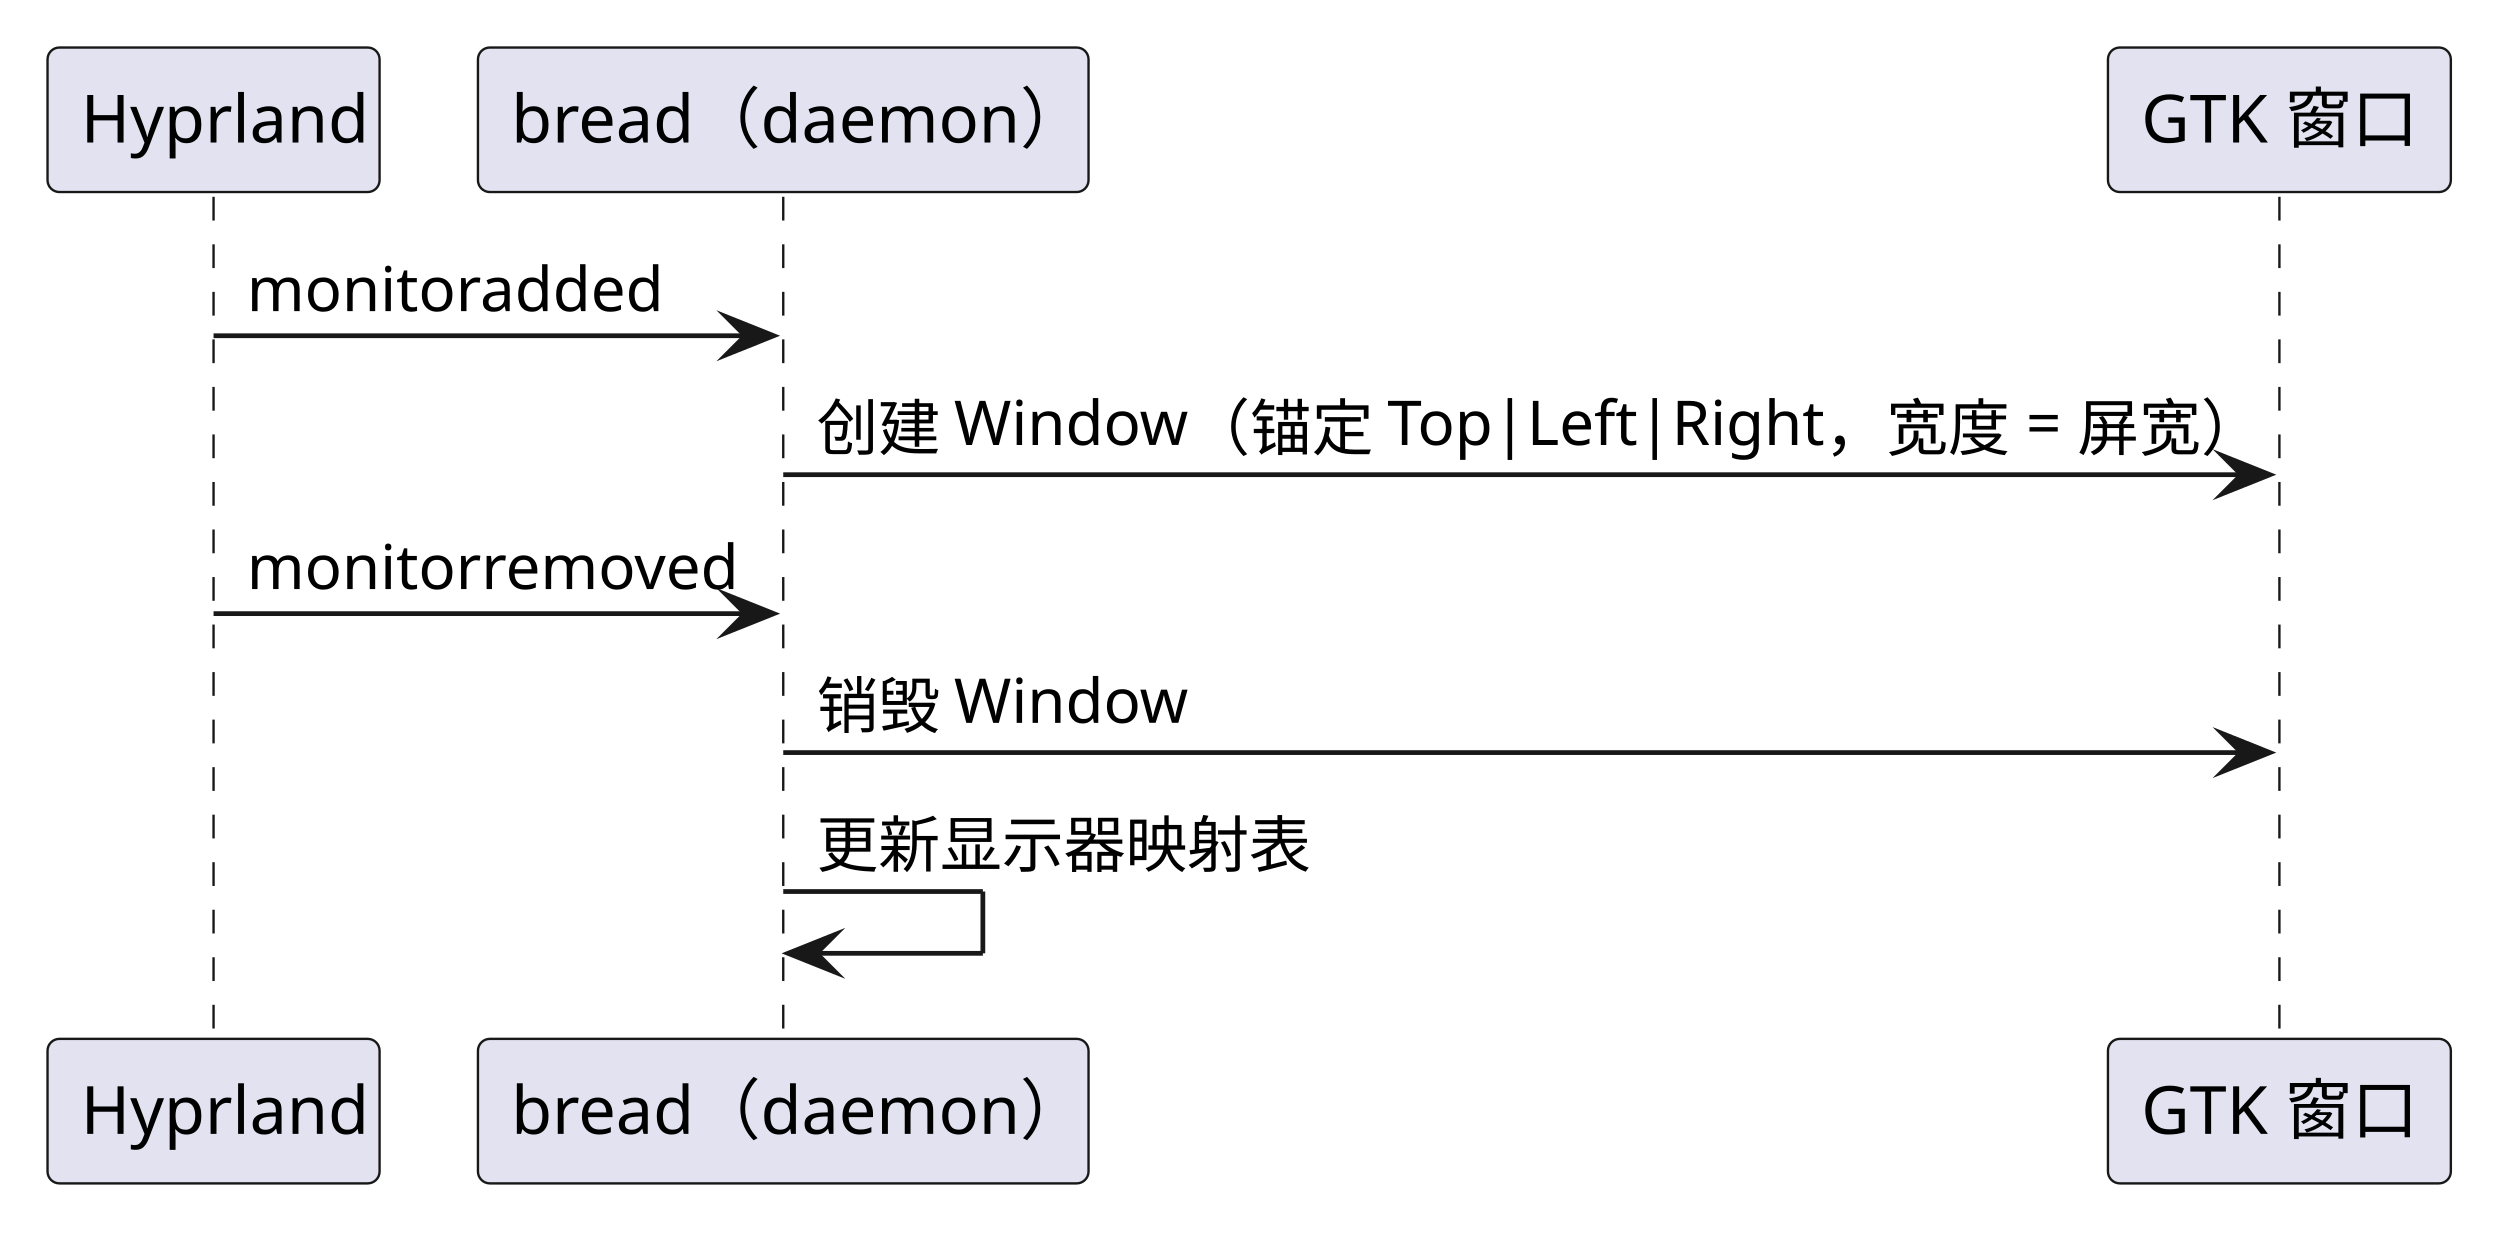
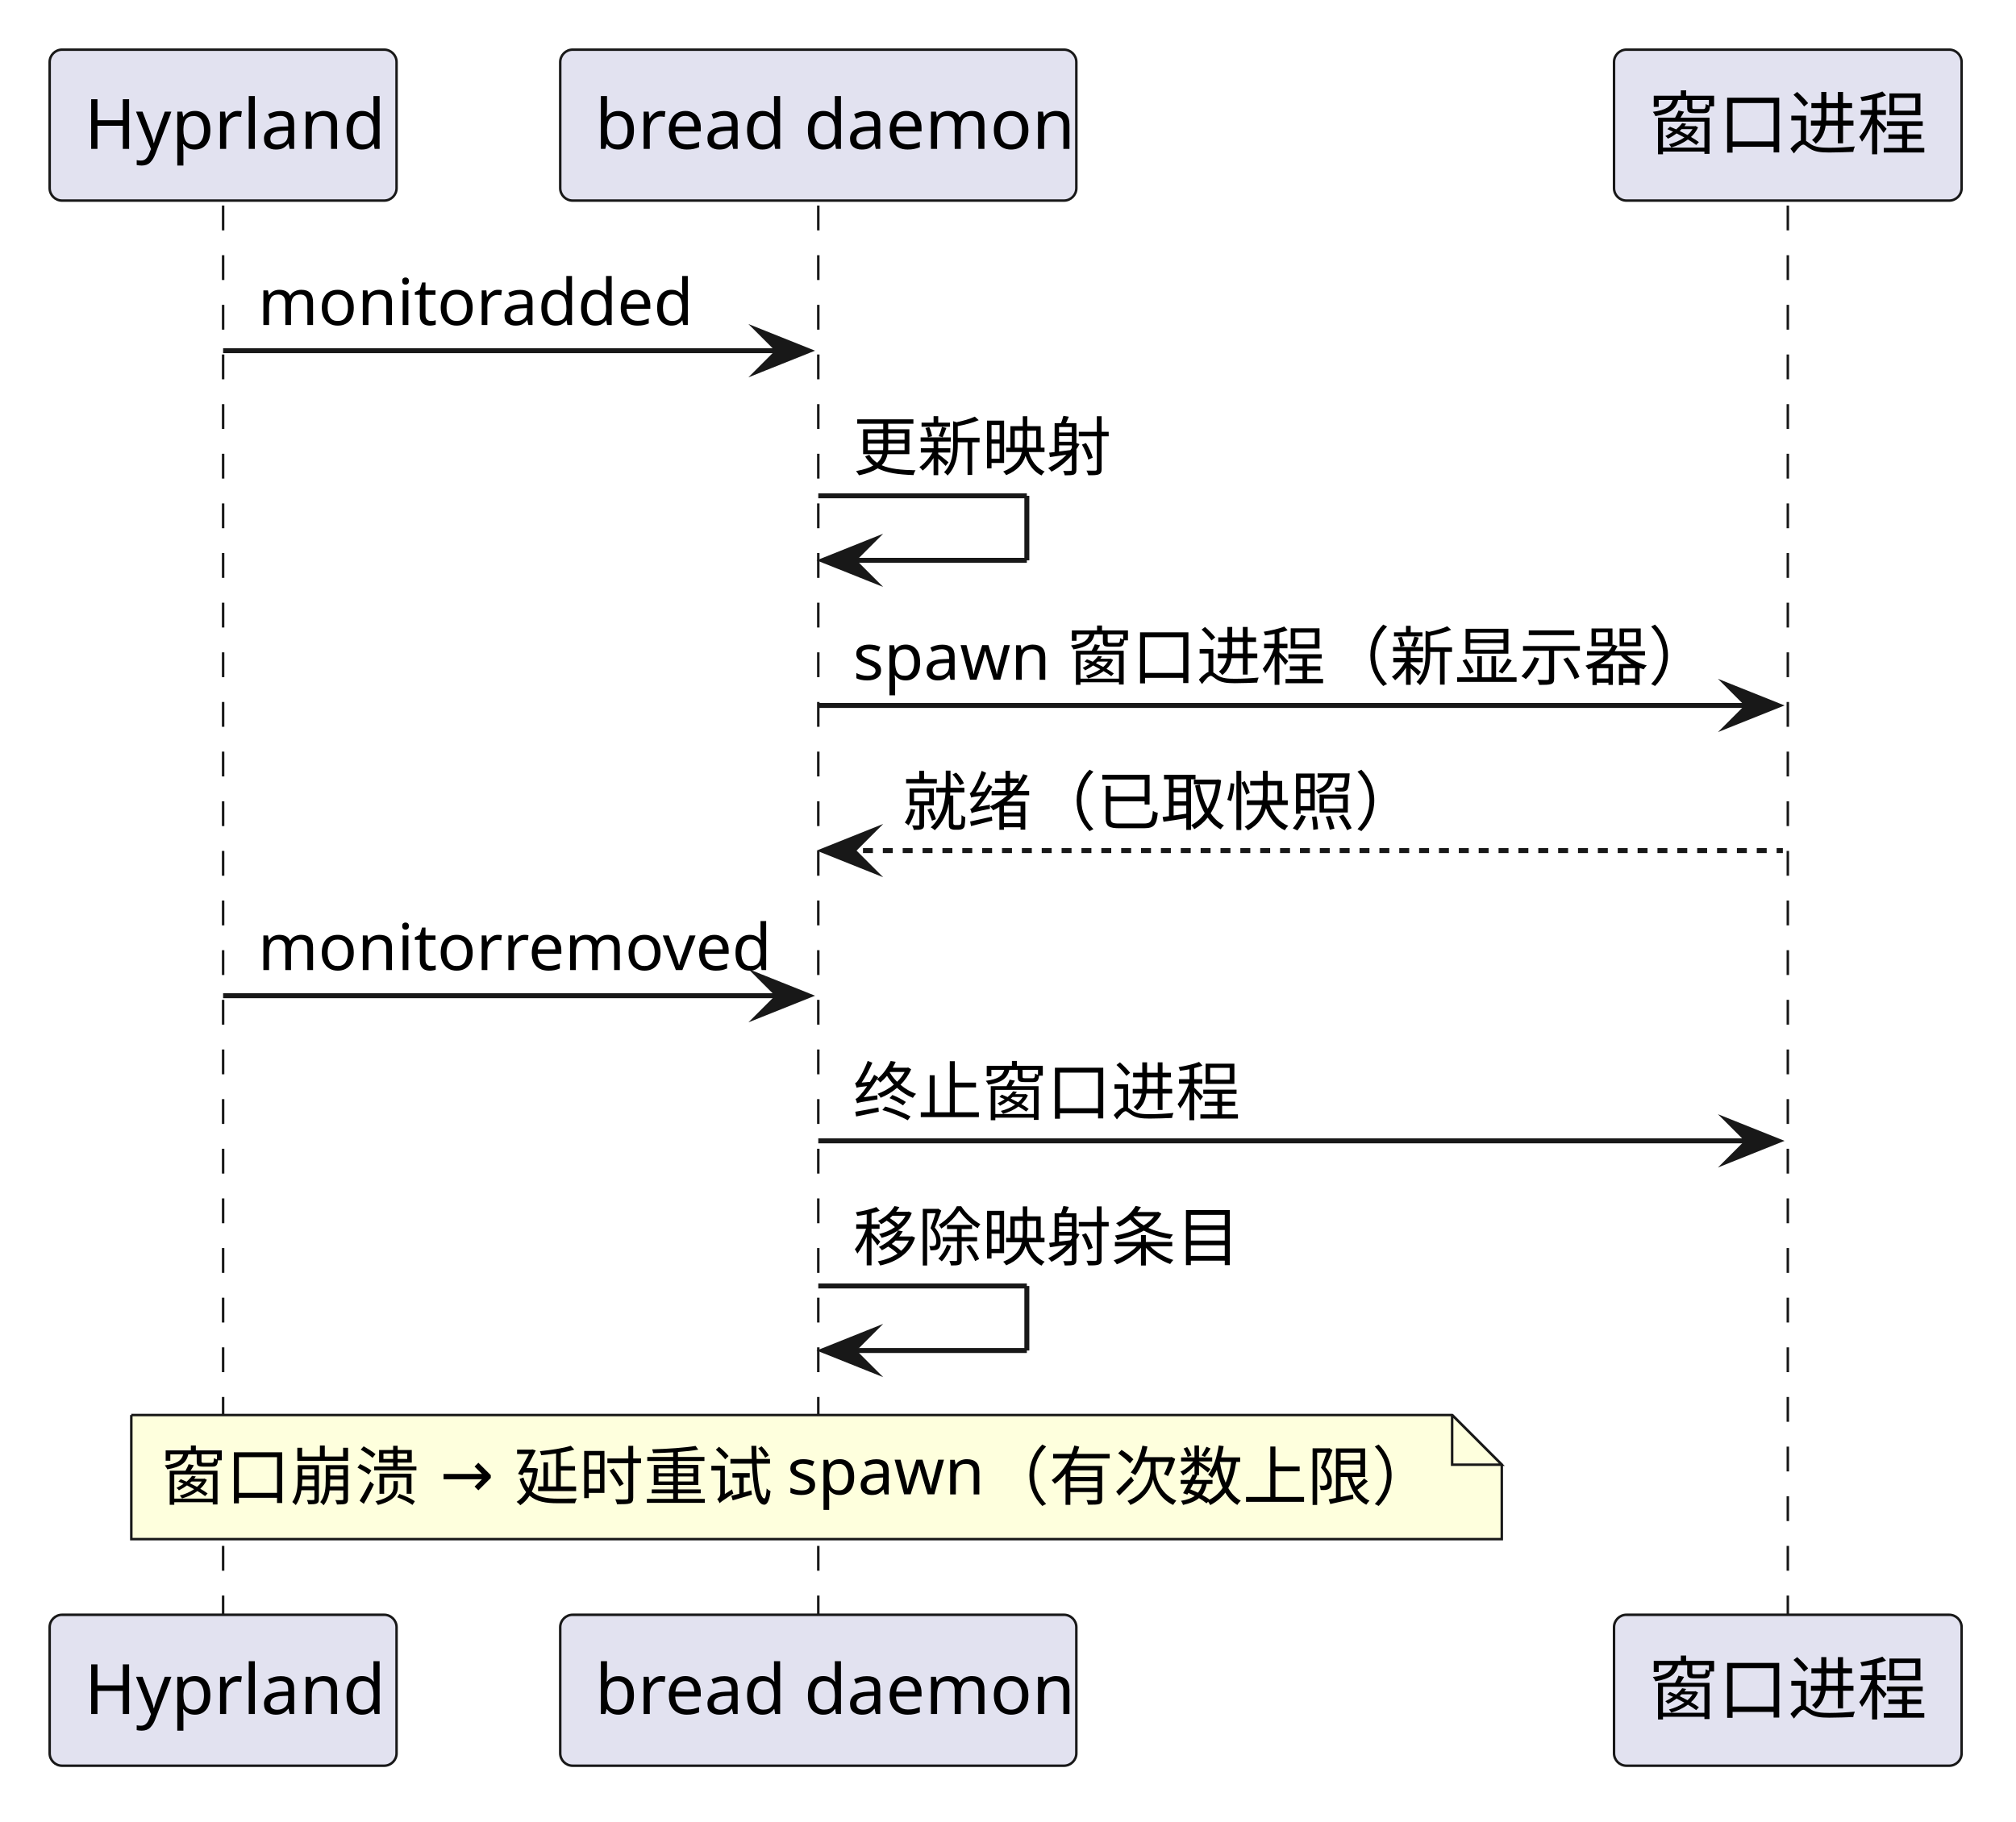
- <svg xmlns="http://www.w3.org/2000/svg" version="1.1" data-diagram-type="SEQUENCE" style="width:526px;height:260px;background:#FFFFFF;" width="526px" height="260px" viewBox="0 0 526 260" zoomAndPan="magnify" preserveAspectRatio="none" contentStyleType="text/css">
+ <svg xmlns="http://www.w3.org/2000/svg" version="1.1" data-diagram-type="SEQUENCE" style="width:406px;height:367px;background:#FFFFFF;" width="406px" height="367px" viewBox="0 0 406 367" zoomAndPan="magnify" preserveAspectRatio="none" contentStyleType="text/css">
  <defs />
  <g font-family="sans-serif" lengthAdjust="spacing">
    <g>
-       <rect x="41.432" y="41.406" width="8" height="177.172" fill="#000" fill-opacity="0" />
-       <line x1="44.932" y1="41.406" x2="44.932" y2="218.578" style="stroke:#181818;stroke-width:0.5;stroke-dasharray:5,5;" />
+       <rect x="41.432" y="41.406" width="8" height="283.875" fill="#000" fill-opacity="0" />
+       <line x1="44.932" y1="41.406" x2="44.932" y2="325.281" style="stroke:#181818;stroke-width:0.5;stroke-dasharray:5,5;" />
    </g>
    <g>
-       <rect x="161.294" y="41.406" width="8" height="177.172" fill="#000" fill-opacity="0" />
-       <line x1="164.794" y1="41.406" x2="164.794" y2="218.578" style="stroke:#181818;stroke-width:0.5;stroke-dasharray:5,5;" />
+       <rect x="161.294" y="41.406" width="8" height="283.875" fill="#000" fill-opacity="0" />
+       <line x1="164.794" y1="41.406" x2="164.794" y2="325.281" style="stroke:#181818;stroke-width:0.5;stroke-dasharray:5,5;" />
    </g>
    <g>
-       <rect x="476.087" y="41.406" width="8" height="177.172" fill="#000" fill-opacity="0" />
-       <line x1="479.587" y1="41.406" x2="479.587" y2="218.578" style="stroke:#181818;stroke-width:0.5;stroke-dasharray:5,5;" />
+       <rect x="356.548" y="41.406" width="8" height="283.875" fill="#000" fill-opacity="0" />
+       <line x1="360.048" y1="41.406" x2="360.048" y2="325.281" style="stroke:#181818;stroke-width:0.5;stroke-dasharray:5,5;" />
    </g>
    <rect x="10" y="10" width="69.863" height="30.406" fill="#E2E2F0" style="stroke:#181818;stroke-width:0.5;" rx="2.5" ry="2.5" />
    <text x="17" y="29.988" fill="#000" font-size="14" textLength="55.863">Hyprland</text>
-     <rect x="100.56" y="10" width="128.468" height="30.406" fill="#E2E2F0" style="stroke:#181818;stroke-width:0.5;" rx="2.5" ry="2.5" />
-     <text x="107.56" y="29.988" fill="#000" font-size="14" textLength="114.468">bread（daemon）</text>
-     <rect x="443.513" y="10" width="72.146" height="30.406" fill="#E2E2F0" style="stroke:#181818;stroke-width:0.5;" rx="2.5" ry="2.5" />
-     <text x="450.513" y="29.988" fill="#000" font-size="14" textLength="58.146">GTK 窗口</text>
-     <rect x="10" y="218.578" width="69.863" height="30.406" fill="#E2E2F0" style="stroke:#181818;stroke-width:0.5;" rx="2.5" ry="2.5" />
-     <text x="17" y="238.566" fill="#000" font-size="14" textLength="55.863">Hyprland</text>
-     <rect x="100.56" y="218.578" width="128.468" height="30.406" fill="#E2E2F0" style="stroke:#181818;stroke-width:0.5;" rx="2.5" ry="2.5" />
-     <text x="107.56" y="238.566" fill="#000" font-size="14" textLength="114.468">bread（daemon）</text>
-     <rect x="443.513" y="218.578" width="72.146" height="30.406" fill="#E2E2F0" style="stroke:#181818;stroke-width:0.5;" rx="2.5" ry="2.5" />
-     <text x="450.513" y="238.566" fill="#000" font-size="14" textLength="58.146">GTK 窗口</text>
+     <rect x="112.824" y="10" width="103.94" height="30.406" fill="#E2E2F0" style="stroke:#181818;stroke-width:0.5;" rx="2.5" ry="2.5" />
+     <text x="119.824" y="29.988" fill="#000" font-size="14" textLength="89.94">bread daemon</text>
+     <rect x="325.048" y="10" width="70" height="30.406" fill="#E2E2F0" style="stroke:#181818;stroke-width:0.5;" rx="2.5" ry="2.5" />
+     <text x="332.048" y="29.988" fill="#000" font-size="14" textLength="56">窗口进程</text>
+     <rect x="10" y="325.281" width="69.863" height="30.406" fill="#E2E2F0" style="stroke:#181818;stroke-width:0.5;" rx="2.5" ry="2.5" />
+     <text x="17" y="345.27" fill="#000" font-size="14" textLength="55.863">Hyprland</text>
+     <rect x="112.824" y="325.281" width="103.94" height="30.406" fill="#E2E2F0" style="stroke:#181818;stroke-width:0.5;" rx="2.5" ry="2.5" />
+     <text x="119.824" y="345.27" fill="#000" font-size="14" textLength="89.94">bread daemon</text>
+     <rect x="325.048" y="325.281" width="70" height="30.406" fill="#E2E2F0" style="stroke:#181818;stroke-width:0.5;" rx="2.5" ry="2.5" />
+     <text x="332.048" y="345.27" fill="#000" font-size="14" textLength="56">窗口进程</text>
    <polygon points="152.794,66.641,162.794,70.641,152.794,74.641,156.794,70.641" fill="#181818" style="stroke:#181818;stroke-width:1;stroke-linejoin:miter;stroke-miterlimit:10;" />
    <line x1="44.932" y1="70.641" x2="158.794" y2="70.641" style="stroke:#181818;stroke-width:1;" />
    <text x="51.932" y="65.467" fill="#000" font-size="13" textLength="81.187">monitoradded</text>
-     <polygon points="467.587,95.875,477.587,99.875,467.587,103.875,471.587,99.875" fill="#181818" style="stroke:#181818;stroke-width:1;stroke-linejoin:miter;stroke-miterlimit:10;" />
-     <line x1="164.794" y1="99.875" x2="473.587" y2="99.875" style="stroke:#181818;stroke-width:1;" />
-     <text x="171.794" y="94.701" fill="#000" font-size="13" textLength="290.793">创建 Window（锚定 Top|Left|Right，宽度 = 屏宽）</text>
-     <polygon points="152.794,125.109,162.794,129.109,152.794,133.109,156.794,129.109" fill="#181818" style="stroke:#181818;stroke-width:1;stroke-linejoin:miter;stroke-miterlimit:10;" />
-     <line x1="44.932" y1="129.109" x2="158.794" y2="129.109" style="stroke:#181818;stroke-width:1;" />
-     <text x="51.932" y="123.936" fill="#000" font-size="13" textLength="95.862">monitorremoved</text>
-     <polygon points="467.587,154.344,477.587,158.344,467.587,162.344,471.587,158.344" fill="#181818" style="stroke:#181818;stroke-width:1;stroke-linejoin:miter;stroke-miterlimit:10;" />
-     <line x1="164.794" y1="158.344" x2="473.587" y2="158.344" style="stroke:#181818;stroke-width:1;" />
-     <text x="171.794" y="153.17" fill="#000" font-size="13" textLength="75.613">销毁 Window</text>
-     <line x1="164.794" y1="187.578" x2="206.794" y2="187.578" style="stroke:#181818;stroke-width:1;" />
-     <line x1="206.794" y1="187.578" x2="206.794" y2="200.578" style="stroke:#181818;stroke-width:1;" />
-     <line x1="165.794" y1="200.578" x2="206.794" y2="200.578" style="stroke:#181818;stroke-width:1;" />
-     <polygon points="175.794,196.578,165.794,200.578,175.794,204.578,171.794,200.578" fill="#181818" style="stroke:#181818;stroke-width:1;stroke-linejoin:miter;stroke-miterlimit:10;" />
-     <text x="171.794" y="182.404" fill="#000" font-size="13" textLength="104">更新显示器映射表</text>
+     <line x1="164.794" y1="99.875" x2="206.794" y2="99.875" style="stroke:#181818;stroke-width:1;" />
+     <line x1="206.794" y1="99.875" x2="206.794" y2="112.875" style="stroke:#181818;stroke-width:1;" />
+     <line x1="165.794" y1="112.875" x2="206.794" y2="112.875" style="stroke:#181818;stroke-width:1;" />
+     <polygon points="175.794,108.875,165.794,112.875,175.794,116.875,171.794,112.875" fill="#181818" style="stroke:#181818;stroke-width:1;stroke-linejoin:miter;stroke-miterlimit:10;" />
+     <text x="171.794" y="94.701" fill="#000" font-size="13" textLength="52">更新映射</text>
+     <polygon points="348.048,138.109,358.048,142.109,348.048,146.109,352.048,142.109" fill="#181818" style="stroke:#181818;stroke-width:1;stroke-linejoin:miter;stroke-miterlimit:10;" />
+     <line x1="164.794" y1="142.109" x2="354.048" y2="142.109" style="stroke:#181818;stroke-width:1;" />
+     <text x="171.794" y="136.936" fill="#000" font-size="13" textLength="171.254">spawn 窗口进程（新显示器）</text>
+     <polygon points="175.794,167.344,165.794,171.344,175.794,175.344,171.794,171.344" fill="#181818" style="stroke:#181818;stroke-width:1;stroke-linejoin:miter;stroke-miterlimit:10;" />
+     <line x1="169.794" y1="171.344" x2="359.048" y2="171.344" style="stroke:#181818;stroke-width:1;stroke-dasharray:2,2;" />
+     <text x="181.794" y="166.17" fill="#000" font-size="13" textLength="104">就绪（已取快照）</text>
+     <polygon points="152.794,196.578,162.794,200.578,152.794,204.578,156.794,200.578" fill="#181818" style="stroke:#181818;stroke-width:1;stroke-linejoin:miter;stroke-miterlimit:10;" />
+     <line x1="44.932" y1="200.578" x2="158.794" y2="200.578" style="stroke:#181818;stroke-width:1;" />
+     <text x="51.932" y="195.404" fill="#000" font-size="13" textLength="95.862">monitorremoved</text>
+     <polygon points="348.048,225.813,358.048,229.813,348.048,233.813,352.048,229.813" fill="#181818" style="stroke:#181818;stroke-width:1;stroke-linejoin:miter;stroke-miterlimit:10;" />
+     <line x1="164.794" y1="229.813" x2="354.048" y2="229.813" style="stroke:#181818;stroke-width:1;" />
+     <text x="171.794" y="224.639" fill="#000" font-size="13" textLength="78">终止窗口进程</text>
+     <line x1="164.794" y1="259.047" x2="206.794" y2="259.047" style="stroke:#181818;stroke-width:1;" />
+     <line x1="206.794" y1="259.047" x2="206.794" y2="272.047" style="stroke:#181818;stroke-width:1;" />
+     <line x1="165.794" y1="272.047" x2="206.794" y2="272.047" style="stroke:#181818;stroke-width:1;" />
+     <polygon points="175.794,268.047,165.794,272.047,175.794,276.047,171.794,272.047" fill="#181818" style="stroke:#181818;stroke-width:1;stroke-linejoin:miter;stroke-miterlimit:10;" />
+     <text x="171.794" y="253.873" fill="#000" font-size="13" textLength="78">移除映射条目</text>
+     <path d="M26.443,285.047 L26.443,310.047 L302.443,310.047 L302.443,295.047 L292.443,285.047 L26.443,285.047" style="stroke:#181818;stroke-width:0.5;" fill="#FEFFDD" />
+     <path d="M292.443,285.047 L292.443,295.047 L302.443,295.047 L292.443,285.047" style="stroke:#181818;stroke-width:0.5;" fill="#FEFFDD" />
+     <text x="32.443" y="302.107" fill="#000" font-size="13" textLength="255.703">窗口崩溃 → 延时重试 spawn（有次数上限）</text>
  </g>
</svg>
